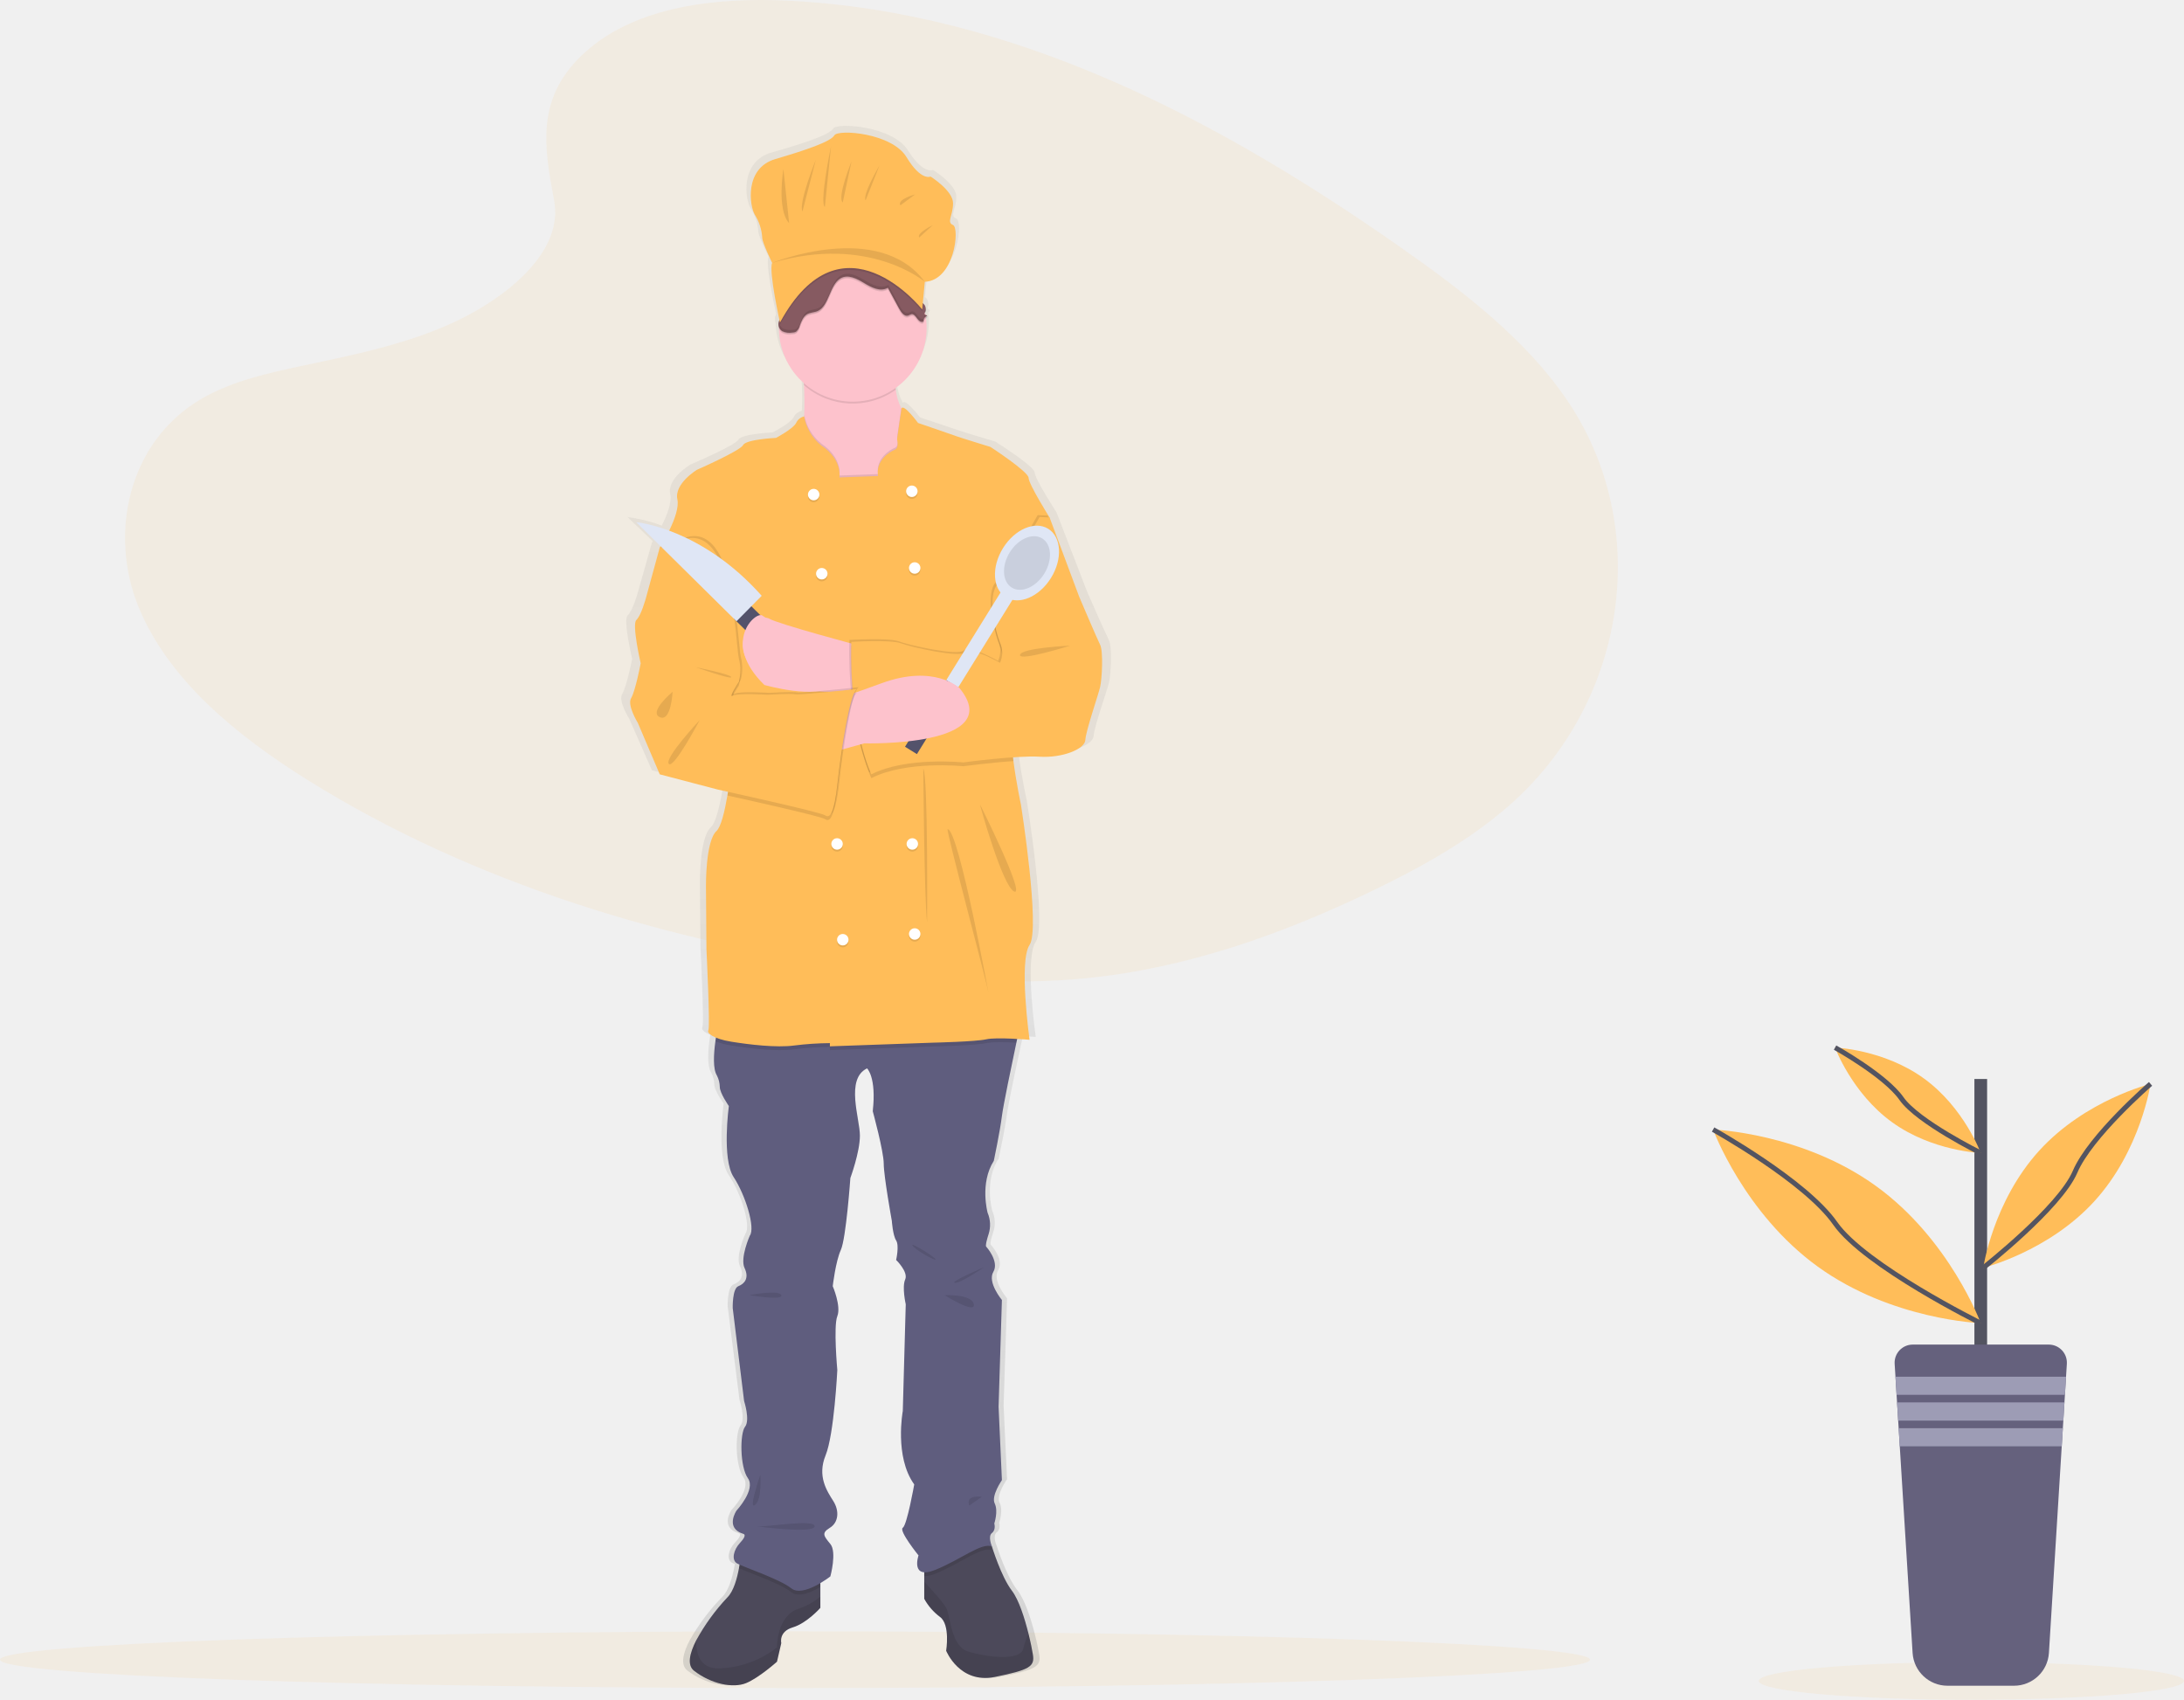
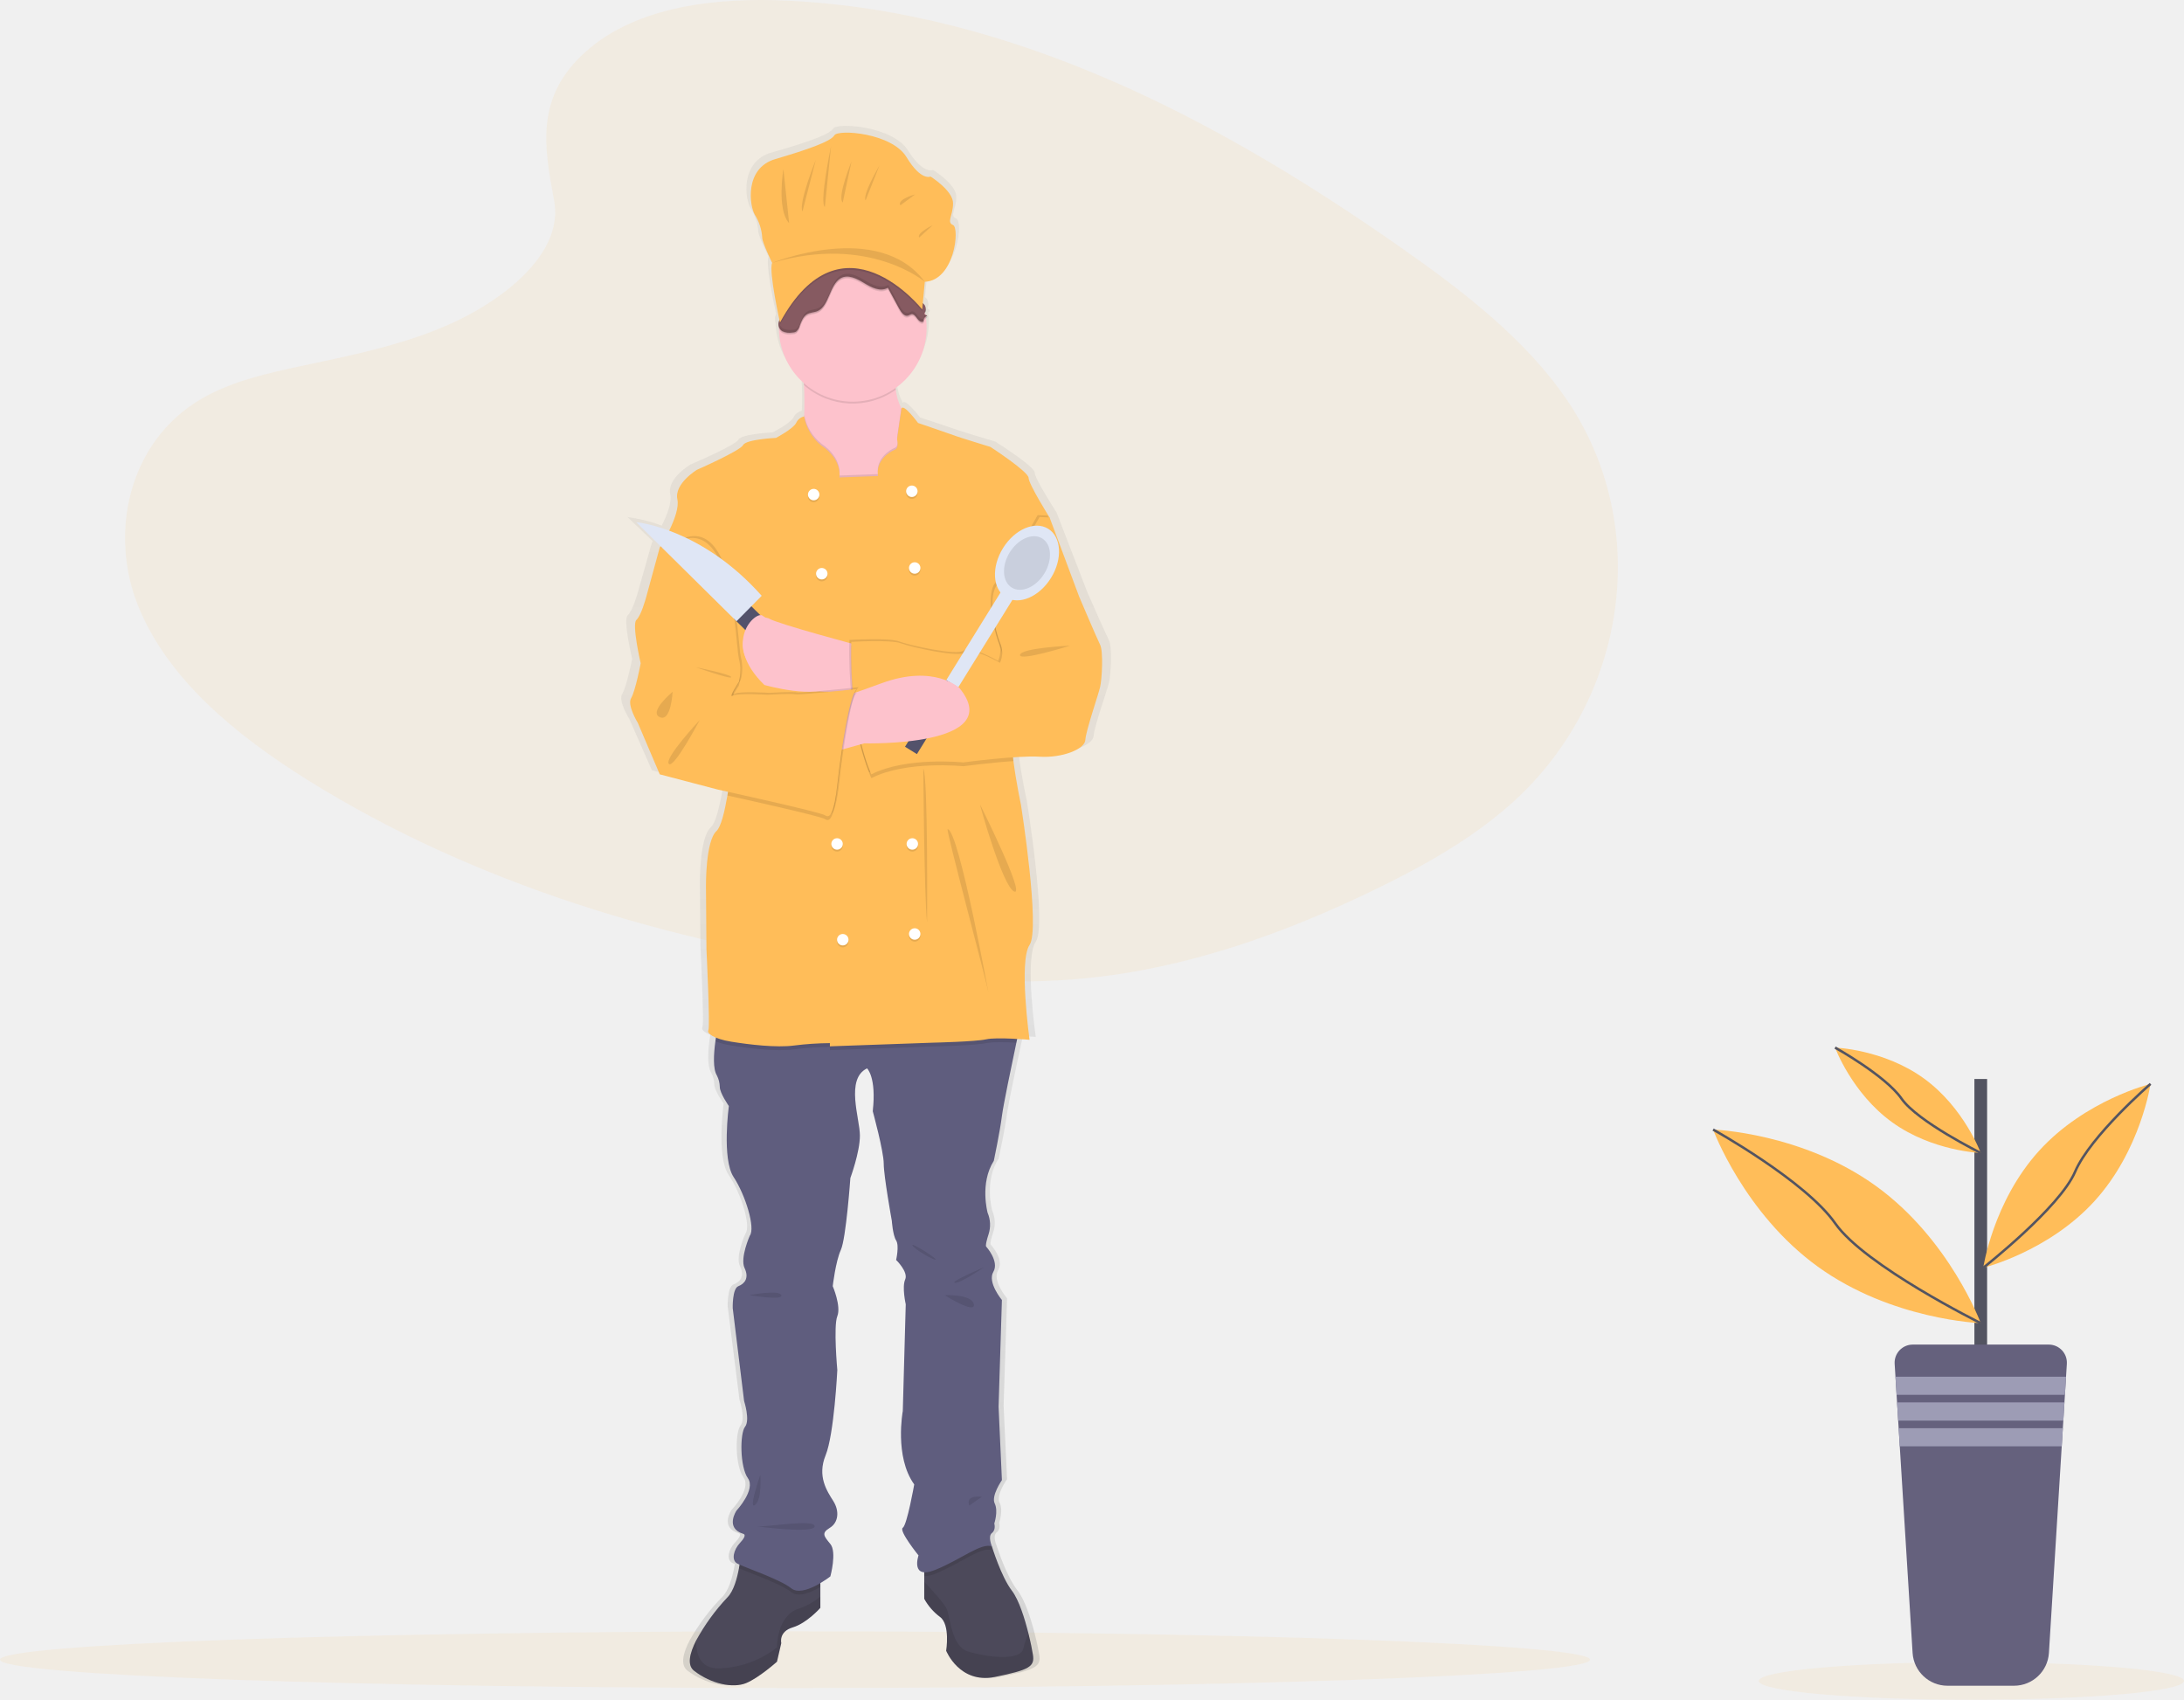
<svg xmlns="http://www.w3.org/2000/svg" data-name="Layer 1" width="890.069" height="692.728" viewBox="0 0 890.069 692.728">
  <defs>
    <linearGradient id="ef5d85de-35d2-4357-9719-f86a6844cb01-827" x1="507.947" y1="790.481" x2="507.947" y2="154.92" gradientUnits="userSpaceOnUse">
      <stop offset="0" stop-color="gray" stop-opacity="0.25" />
      <stop offset="0.535" stop-color="gray" stop-opacity="0.12" />
      <stop offset="1" stop-color="gray" stop-opacity="0.1" />
    </linearGradient>
  </defs>
  <ellipse cx="324" cy="676.395" rx="324" ry="11.547" fill="#ffbd59" opacity="0.1" />
  <path d="M393.787,124.6c20.641-18.394,53.041-22.143,82.533-20.678,92.634,4.602,176.254,49.324,248.584,99.91,26.185,18.313,51.965,38.048,68.962,63.266,34.6,51.336,24.337,122.453-23.776,164.745-16.369,14.389-36.213,25.419-56.585,35.198-36.222,17.386-75.305,31.343-116.416,35.316-29.317,2.833-58.995.53-88.14-3.423C427.52,487.89,347.591,463.47,280.598,421.69c-29.383-18.324-57.077-41.106-69.188-70.75s-4.36-67.21,25.643-84.756c12.409-7.257,27.245-10.535,41.77-13.612,21.38-4.53,43.104-8.996,62.398-18.205,19.928-9.512,43.526-27.907,39.58-48.962C376.567,162.813,373.17,142.973,393.787,124.6Z" transform="translate(-154.9654 -103.6359)" fill="#ffbd59" opacity="0.1" />
  <ellipse cx="803.416" cy="685.062" rx="86.653" ry="7.667" fill="#ffbd59" opacity="0.1" />
  <path d="M606.904,364.53c-1.411-2.731-8.869-19.702-8.869-19.702l-12.497-32.382s-8.869-13.655-8.869-16.191-16.125-12.68-16.125-12.68-13.102-3.901-14.11-4.292-16.528-5.524-16.528-5.524-6.112-8.037-6.982-5.938l-.001.005c-.032-.053-.064-.099-.096-.154a20.75,20.75,0,0,1-2.33-7.514c-.033-.234-.062-.48-.091-.724a29.911,29.911,0,0,0,13.128-24.628,29.511,29.511,0,0,0-.258-3.828,2.684,2.684,0,0,1,.347-.183c.251-.109.187-.198.003-.29.063-.033.126-.068.19-.095.334-.145.111-.255-.212-.385l.019-.01c.455-.198-.12-.328-.582-.537-.025-.135-.048-.27-.075-.405a2.723,2.723,0,0,0,.185-.804c.041.02.078.042.122.061a3.414,3.414,0,0,0-.008-1.526,2.684,2.684,0,0,1-.105.3,2.547,2.547,0,0,0-1.173-2.309c-.023-.02-.049-.042-.072-.062l.855-8.751c12.605-.596,14.816-22.04,11.941-23.231s0-3.773,0-8.935-9.509-10.921-9.509-10.921-3.98,1.986-10.172-7.942-28.968-11.516-30.516-8.935-11.72,5.957-24.988,9.729-10.836,19.459-8.624,22.834a19.266,19.266,0,0,1,3.096,9.332c0,1.986,4.202,10.325,4.202,10.325-1.325,2.89,2.047,18.721,3.046,23.22-.016.138-.032.276-.046.415-.008.014-.02.025-.028.039a2.119,2.119,0,0,0-.129.226,2.589,2.589,0,0,0-.204,1.492,3.117,3.117,0,0,0,.224,1.631,29.758,29.758,0,0,0,10.552,22.202c.016.271.031.543.046.822.186,3.675.29,8.021.097,12.18-.01.213-.026.421-.037.633a4.759,4.759,0,0,0-3.373,2.66c-1.25,2.403-8.506,6.11-8.506,6.11s-12.699.585-13.908,2.926-19.552,10.144-19.552,10.144-9.675,5.657-8.264,12.094c.737,3.364-1.332,8.589-3.477,12.815a60.857,60.857,0,0,0-13.915-3.47l10.276,9.831c-.215.336-.342.526-.342.526l-5.845,20.678s-2.016,7.218-4.031,8.973,1.814,17.752,1.814,17.752-2.217,11.314-4.031,14.24,2.822,10.144,2.822,10.144l9.272,21.068,24.591,6.242s1.639.347,4.287.914q-.125.755-.255,1.505c-1.185,6.711-2.741,12.883-4.636,14.552-4.636,4.097-4.434,22.433-4.434,22.433l.202,25.945s1.613,31.992.806,33.162c-.509.739.512,1.944,3.207,3.026-.077.482-.153.97-.224,1.468-.758,5.306-1.096,11.361.645,14.037a10.665,10.665,0,0,1,1.209,4.682c0,2.536,3.83,7.803,3.83,7.803s-3.023,21.653,2.016,29.066,9.272,20.873,6.853,23.994c0,0-4.233,9.168-2.217,13.265s0,6.437-2.62,7.413-2.395,8.973-2.395,8.973l4.813,38.039s2.62,7.803.403,10.534-2.217,16.386,1.209,21.068-4.838,13.265-4.838,13.265-5.039,7.218,3.023,9.559c0,0,1.613.39-1.411,3.511s-3.628,7.023-1.613,8.388a9.225,9.225,0,0,0,1.307.649c-.075.462-.156.941-.251,1.45-.774,4.073-2.233,9.379-4.886,11.946a85.16,85.16,0,0,0-13.198,17.588c-2.765,5.244-3.975,10.152-.911,12.453,7.256,5.462,16.528,7.218,21.971,5.072s13.102-8.778,13.102-8.778l1.814-7.608s-1.209-4.682,4.838-6.437,11.691-7.998,11.691-7.998V748.658a42.853,42.853,0,0,0,4.233-2.762s2.822-9.949,0-13.265-3.83-4.487-.202-6.632,4.12-6.827,1.459-10.924c-2.669-4.097-6.902-10.144-3.273-18.727s4.959-34.918,4.959-34.918-1.693-17.947,0-22.043-1.935-12.29-1.935-12.29,1.209-10.144,3.427-14.825,4.031-29.456,4.031-29.456,4.031-10.534,4.031-17.361-6.249-23.214,3.023-27.505c0,0,4.031,3.511,2.419,17.556,0,0,4.636,16.386,4.636,21.458s3.427,23.409,3.427,23.409.403,5.852,1.814,7.998,0,7.998,0,7.998,5.241,4.877,3.83,7.998.242,10.159.242,10.159l-1.25,43.68s-3.628,18.727,4.838,30.041c0,0-3.023,16.581-4.838,17.752s6.652,11.314,6.652,11.314-2.346,6.571,2.419,6.894v10.858a23.198,23.198,0,0,0,6.652,7.413c4.434,3.121,2.62,13.85,2.62,13.85s5.644,13.655,20.56,10.729,16.931-4.292,16.125-9.168c-.29-1.779-.935-4.955-1.862-8.56-1.604-6.266-4.064-13.827-7.006-17.556-4.636-5.876-8.466-18.165-8.466-18.165s-1.814-4.097,0-5.462,1.008-3.901,1.008-3.901,1.766-5.072.177-8.193,3.048-9.559,3.048-9.559l-1.411-30.041,1.411-43.696s-6.249-7.218-3.628-11.509-3.023-10.339-3.023-10.339-.605-.195,1.008-5.072a12.156,12.156,0,0,0-.403-8.778s-3.427-12.094,2.62-21.263c0,0,2.62-12.094,3.427-18.337.556-4.338,4.039-20.545,6.112-30.026q.176-.804.337-1.539c2.985.163,5.242.353,5.242.353s-4.636-32.187,0-38.819-3.628-57.351-3.628-57.351-1.975-8.864-3.193-17.908c-.07-.515-.133-1.03-.197-1.545a97.708,97.708,0,0,1,11.251-.25c9.675.585,19.149-3.121,19.35-6.828s5.442-18.337,6.249-21.653S608.315,367.261,606.904,364.53Z" transform="translate(-154.9654 -103.6359)" fill="url(#ef5d85de-35d2-4357-9719-f86a6844cb01-827)" />
  <path d="M489.291,740.846v18.063s-5.438,6.215-11.265,7.963-4.661,6.409-4.661,6.409l-1.748,7.575s-7.38,6.604-12.624,8.74-14.178.388-21.17-5.05c-2.952-2.292-1.787-7.178.878-12.399a84.568,84.568,0,0,1,12.718-17.511c2.556-2.556,3.962-7.839,4.708-11.894.552-3.038.73-5.392.73-5.392Z" transform="translate(-154.9654 -103.6359)" fill="#4c495a" />
  <path d="M489.291,754.325v4.584s-5.438,6.215-11.265,7.963-4.661,6.409-4.661,6.409l-1.748,7.575s-7.38,6.604-12.624,8.74-14.178.388-21.17-5.05c-2.952-2.292-1.787-7.178.878-12.399-.124,5.485,1.499,11.646,9.416,11.428a40.104,40.104,0,0,0,23.501-8.546s-.194-12.819,8.74-15.732A27.213,27.213,0,0,0,489.291,754.325Z" transform="translate(-154.9654 -103.6359)" opacity="0.1" />
  <path d="M560.376,787.071c-14.372,2.913-19.811-10.682-19.811-10.682s1.748-10.682-2.525-13.79a22.92,22.92,0,0,1-6.409-7.38V737.35l17.48-12.43,9.462,8.375.637.559s3.69,12.236,8.157,18.086c2.836,3.714,5.205,11.242,6.751,17.48.894,3.589,1.515,6.751,1.795,8.522C576.691,782.798,574.748,784.157,560.376,787.071Z" transform="translate(-154.9654 -103.6359)" fill="#4c495a" />
  <path d="M560.376,787.071c-14.372,2.913-19.811-10.682-19.811-10.682s1.748-10.682-2.525-13.79a22.92,22.92,0,0,1-6.409-7.38v-6.922c2.774,2.929,8.002,8.6,9.128,11.001,1.554,3.302,1.748,15.343,8.934,17.48s21.17,4.079,22.335-1.36a30.3,30.3,0,0,1,2.09-5.998c.894,3.589,1.515,6.751,1.795,8.522C576.691,782.798,574.748,784.157,560.376,787.071Z" transform="translate(-154.9654 -103.6359)" opacity="0.1" />
  <path d="M456.856,737.35l32.435,3.496v9.548c-3.659,2.167-8.903,4.467-11.848,2.105-4.351-3.48-17.286-7.901-21.318-9.758C456.677,739.704,456.856,737.35,456.856,737.35Z" transform="translate(-154.9654 -103.6359)" opacity="0.1" />
  <path d="M559.211,735.408c-4.467-1.554-12.43,5.244-22.918,9.517a10.917,10.917,0,0,1-4.661,1.041v-8.616l17.48-12.43,9.462,8.375A11.814,11.814,0,0,0,559.211,735.408Z" transform="translate(-154.9654 -103.6359)" opacity="0.1" />
  <path d="M570.67,521.57s-.614,2.859-1.492,7.007c-1.997,9.439-5.353,25.575-5.889,29.895-.777,6.215-3.302,18.257-3.302,18.257-5.827,9.128-2.525,21.17-2.525,21.17a12.468,12.468,0,0,1,.388,8.74c-1.554,4.856-.971,5.05-.971,5.05s5.438,6.021,2.913,10.294,3.496,11.459,3.496,11.459l-1.36,43.506,1.36,29.91s-4.467,6.409-2.937,9.517-.171,8.157-.171,8.157.777,2.525-.971,3.884,0,5.438,0,5.438c-4.467-1.554-12.43,5.244-22.918,9.517s-6.992-5.827-6.992-5.827-8.157-10.1-6.409-11.265,4.661-17.674,4.661-17.674c-8.157-11.265-4.661-29.91-4.661-29.91l1.204-43.49s-1.593-7.007-.233-10.115-3.69-7.963-3.69-7.963,1.36-5.827,0-7.963-1.748-7.963-1.748-7.963-3.302-18.257-3.302-23.307-4.467-21.364-4.467-21.364c1.554-13.984-2.331-17.48-2.331-17.48-8.934,4.273-2.913,20.587-2.913,27.385s-3.884,17.286-3.884,17.286-1.748,24.666-3.884,29.327-3.302,14.761-3.302,14.761,3.496,8.157,1.865,12.236,0,21.947,0,21.947-1.282,26.22-4.778,34.766.583,14.567,3.154,18.645c2.564,4.079,2.09,8.74-1.406,10.876s-2.525,3.302.194,6.604,0,13.207,0,13.207-11.071,8.74-15.926,4.856-20.393-8.934-22.335-10.294-1.36-5.244,1.554-8.352,1.36-3.496,1.36-3.496c-7.769-2.331-2.913-9.517-2.913-9.517s7.963-8.546,4.661-13.207-3.302-18.257-1.165-20.976-.388-10.488-.388-10.488l-4.638-37.873s-.218-7.963,2.307-8.934,4.467-3.302,2.525-7.38,2.136-13.207,2.136-13.207c2.331-3.108-1.748-16.509-6.604-23.889s-1.942-28.939-1.942-28.939-3.69-5.244-3.69-7.769a10.883,10.883,0,0,0-1.165-4.661c-1.678-2.665-1.352-8.693-.622-13.976.707-5.112,1.787-9.525,1.787-9.525Z" transform="translate(-154.9654 -103.6359)" fill="#5f5d7e" />
  <path d="M532.602,301.517l-38.262,8.934s-18.839-15.926-14.178-24.472c1.6-2.937,2.307-7.948,2.548-13.246.186-4.141.085-8.468-.093-12.127-.272-5.291-.707-9.198-.707-9.198s39.233-22.141,37.873,0a56.554,56.554,0,0,0,.256,11.063,21.15,21.15,0,0,0,2.245,7.481c2.098,3.737,4.685,3.791,4.685,3.791Z" transform="translate(-154.9654 -103.6359)" fill="#fdc2cc" />
  <path d="M520.04,262.471a30.092,30.092,0,0,1-37.423-1.865c-.272-5.291-.707-9.198-.707-9.198s39.233-22.141,37.873,0A56.554,56.554,0,0,0,520.04,262.471Z" transform="translate(-154.9654 -103.6359)" opacity="0.1" />
  <circle cx="347.533" cy="133.594" r="30.104" fill="#fdc2cc" />
  <path d="M532.602,301.517l-38.262,8.934s-18.839-15.926-14.178-24.472c1.6-2.937,2.307-7.948,2.548-13.246a19.519,19.519,0,0,0,6.969,11.692c8.74,5.827,7.38,13.013,7.38,13.013l15.732-.583c-.971-6.409,4.856-9.905,6.798-10.682s.971-4.273.971-4.273l1.725-11.949c2.098,3.737,4.685,3.791,4.685,3.791Z" transform="translate(-154.9654 -103.6359)" opacity="0.1" />
  <path d="M570.67,521.57s-.614,2.859-1.492,7.007c-4.226-.225-9.812-.388-12.298.179-4.273.971-21.364,1.36-21.364,1.36L493.175,531.615v-1.305a124.839,124.839,0,0,0-14.567.971c-7.186.971-18.451-.388-25.637-1.554a27.605,27.605,0,0,1-6.448-1.74c.707-5.112,1.787-9.525,1.787-9.525Z" transform="translate(-154.9654 -103.6359)" opacity="0.1" />
  <path d="M567.368,398.239c-.614,3.628-.163,9.641.614,15.577,1.173,9.004,3.076,17.83,3.076,17.83s7.963,50.498,3.496,57.101,0,38.65,0,38.65-13.401-1.165-17.674-.194-21.364,1.36-21.364,1.36l-42.34,1.499v-1.305a124.839,124.839,0,0,0-14.567.971c-7.186.971-18.451-.388-25.637-1.554s-10.1-3.496-9.323-4.661-.777-33.018-.777-33.018l-.194-25.831s-.194-18.257,4.273-22.335c1.826-1.663,3.325-7.808,4.467-14.489,1.639-9.672,2.525-20.471,2.525-20.471L424.421,328.32l-.583-1.554s8.546-13.207,7.186-19.616,7.963-12.042,7.963-12.042,17.674-7.769,18.839-10.1,13.401-2.913,13.401-2.913,6.992-3.69,8.196-6.083a4.594,4.594,0,0,1,3.255-2.649,19.56,19.56,0,0,0,7,11.84c8.74,5.827,7.38,13.013,7.38,13.013l15.732-.583c-.971-6.409,4.856-9.905,6.798-10.682s.971-4.273.971-4.273l1.818-12.578c.839-2.09,6.728,5.912,6.728,5.912s14.955,5.112,15.926,5.5,13.596,4.273,13.596,4.273,15.538,10.1,15.538,12.624,8.546,16.12,8.546,16.12-.101.544-.287,1.538C580.451,326.774,568.79,389.888,567.368,398.239Z" transform="translate(-154.9654 -103.6359)" fill="#ffbd59" />
  <path d="M505.217,366.775s-33.6-8.934-36.902-11.071-22.724,10.294.971,27.191c0,0,28.974,6.021,36.726,0S505.217,366.775,505.217,366.775Z" transform="translate(-154.9654 -103.6359)" fill="#fdc2cc" />
  <path d="M577.856,313.559l4.079.194,12.042,32.241s7.186,16.897,8.546,19.616.777,13.984,0,17.286-5.827,17.868-6.021,21.559-9.323,7.38-18.645,6.798-31.075,2.331-31.075,2.331-23.231-2.428-37.485,4.856c0,0-9.128-18.839-8.157-53.994,0,0,16.12-.971,20.199.583s23.889,6.021,26.414,3.69,13.984,4.273,13.984,4.273a9.843,9.843,0,0,0,0-8.157c-1.942-4.661-5.244-19.228-.971-23.889S577.856,313.559,577.856,313.559Z" transform="translate(-154.9654 -103.6359)" opacity="0.1" />
  <path d="M567.982,413.816c-9.641.653-20.424,2.098-20.424,2.098s-23.229-2.432-37.485,4.856c0,0-9.128-18.839-8.157-53.994,0,0,16.12-.971,20.199.583s23.889,6.021,26.414,3.69,13.984,4.273,13.984,4.273a9.843,9.843,0,0,0,0-8.157c-1.942-4.661-5.244-19.228-.971-23.889s17.091-27.385,17.091-27.385l3.791.179c-1.973,10.706-13.634,73.82-15.056,82.171C566.754,401.867,567.205,407.88,567.982,413.816Z" transform="translate(-154.9654 -103.6359)" opacity="0.1" />
  <path d="M578.633,314.336l4.079.194,12.042,32.241s7.186,16.897,8.546,19.616.777,13.984,0,17.286-5.827,17.868-6.021,21.559-9.323,7.38-18.645,6.798-31.075,2.331-31.075,2.331-23.231-2.428-37.485,4.856c0,0-9.128-18.839-8.157-53.994,0,0,16.12-.971,20.199.583s23.889,6.021,26.414,3.69,13.984,4.273,13.984,4.273a9.843,9.843,0,0,0,0-8.157c-1.942-4.661-5.244-19.228-.971-23.889S578.633,314.336,578.633,314.336Z" transform="translate(-154.9654 -103.6359)" fill="#ffbd59" />
  <rect x="550.676" y="339.718" width="5.7" height="51.3" transform="translate(676.8311 863.7699) rotate(-148.2348)" fill="#dfe6f5" />
  <ellipse cx="573.51" cy="333.092" rx="16.416" ry="11.514" transform="translate(-166.5723 541.7095) rotate(-58.23485)" fill="#dfe6f5" />
  <ellipse cx="573.51" cy="333.092" rx="11.783" ry="8.265" transform="translate(-166.5723 541.7095) rotate(-58.23485)" opacity="0.1" />
  <rect x="531.771" y="379.939" width="5.7" height="31.92" transform="translate(625.7809 910.3072) rotate(-148.2348)" fill="#53526b" />
  <path d="M495.312,409.893l11.848-3.302s58.461,1.554,38.844-22.53c0,0-10.294-9.905-31.852-1.942s-27.579,8.934-27.579,8.934Z" transform="translate(-154.9654 -103.6359)" fill="#fdc2cc" />
  <circle cx="331.606" cy="202.348" r="2.331" opacity="0.1" />
  <circle cx="371.616" cy="200.989" r="2.331" opacity="0.1" />
  <circle cx="331.606" cy="201.571" r="2.331" fill="#fff" />
  <circle cx="334.908" cy="234.589" r="2.331" opacity="0.1" />
  <circle cx="372.781" cy="232.258" r="2.331" opacity="0.1" />
  <circle cx="334.908" cy="233.812" r="2.331" fill="#fff" />
  <circle cx="371.81" cy="344.726" r="2.331" opacity="0.1" />
  <circle cx="341.137" cy="344.726" r="2.331" opacity="0.1" />
  <circle cx="371.81" cy="343.949" r="2.331" fill="#fff" />
  <circle cx="343.467" cy="383.751" r="2.331" opacity="0.1" />
  <circle cx="372.781" cy="381.42" r="2.331" opacity="0.1" />
  <circle cx="343.467" cy="382.974" r="2.331" fill="#fff" />
  <circle cx="341.137" cy="343.949" r="2.331" fill="#fff" />
  <circle cx="372.781" cy="380.643" r="2.331" fill="#fff" />
  <circle cx="371.616" cy="200.212" r="2.331" fill="#fff" />
  <circle cx="372.781" cy="231.481" r="2.331" fill="#fff" />
  <path d="M531.243,416.885s.388,53.217,1.554,62.734C532.797,479.618,533.22,419.393,531.243,416.885Z" transform="translate(-154.9654 -103.6359)" opacity="0.1" />
  <path d="M541.148,441.551c-.801,0,15.926,62.345,16.703,66.812S545.809,441.551,541.148,441.551Z" transform="translate(-154.9654 -103.6359)" opacity="0.1" />
  <path d="M554.355,431.451c0,.583,9.323,33.795,13.984,35.543S554.355,431.451,554.355,431.451Z" transform="translate(-154.9654 -103.6359)" opacity="0.1" />
  <path d="M591.063,366.775s-19.811.883-20.393,3.743S591.063,366.775,591.063,366.775Z" transform="translate(-154.9654 -103.6359)" opacity="0.1" />
  <path d="M556.103,620.04s-14.178,6.021-12.042,6.409S556.103,620.04,556.103,620.04Z" transform="translate(-154.9654 -103.6359)" opacity="0.1" />
  <path d="M526.776,611.106c-.552-1.242,9.517,5.05,9.517,5.827S527.553,612.854,526.776,611.106Z" transform="translate(-154.9654 -103.6359)" opacity="0.1" />
  <path d="M539.983,631.499s11.071-.559,11.848,3.702S539.983,631.499,539.983,631.499Z" transform="translate(-154.9654 -103.6359)" opacity="0.1" />
  <path d="M460.352,631.475s12.042-2.355,13.013,0S460.352,631.475,460.352,631.475Z" transform="translate(-154.9654 -103.6359)" opacity="0.1" />
  <path d="M464.819,704.721s.79,9.905-2.13,12.236S464.819,704.721,464.819,704.721Z" transform="translate(-154.9654 -103.6359)" opacity="0.1" />
  <path d="M463.348,725.697c3.801.388,23.806-3.108,23.612,0S463.348,725.697,463.348,725.697Z" transform="translate(-154.9654 -103.6359)" opacity="0.1" />
  <path d="M555.132,713.655s-6.823-1.049-5.159,3.554Z" transform="translate(-154.9654 -103.6359)" opacity="0.1" />
  <path d="M428.305,325.989h-3.69l-5.632,20.587s-1.942,7.186-3.884,8.934,1.748,17.674,1.748,17.674-2.136,11.265-3.884,14.178,2.719,10.1,2.719,10.1l8.934,20.976,23.695,6.215s41.758,9.128,43.7,10.488,3.69-.583,5.05-13.207,5.05-37.096,7.963-38.262c0,0-23.307,2.525-25.249,2.136s-11.265.194-11.265.194-12.236-.777-14.178.388,2.525-5.641,2.525-5.641a18.731,18.731,0,0,0,0-9.508C455.496,365.999,454.72,306.567,428.305,325.989Z" transform="translate(-154.9654 -103.6359)" opacity="0.1" />
  <path d="M504.246,386.003c-2.913,1.165-6.604,25.637-7.963,38.262s-3.108,14.567-5.05,13.207c-1.577-1.103-29.413-7.334-39.815-9.633,1.639-9.672,2.525-20.471,2.525-20.471L424.421,328.32h3.108c26.414-19.422,27.191,40.01,28.551,45.254a18.736,18.736,0,0,1,0,9.509s-4.467,6.806-2.525,5.64,14.178-.388,14.178-.388,9.323-.583,11.265-.194S504.246,386.003,504.246,386.003Z" transform="translate(-154.9654 -103.6359)" opacity="0.1" />
  <path d="M427.529,326.766h-3.69l-5.632,20.587s-1.942,7.186-3.884,8.934,1.748,17.674,1.748,17.674-2.136,11.265-3.884,14.178,2.719,10.1,2.719,10.1l8.934,20.976,23.695,6.215s41.758,9.128,43.7,10.488,3.69-.583,5.05-13.207,5.05-37.096,7.963-38.262c0,0-23.307,2.525-25.249,2.136s-11.265.194-11.265.194-12.236-.777-14.178.388,2.525-5.641,2.525-5.641a18.731,18.731,0,0,0,0-9.508C454.72,366.775,453.943,307.344,427.529,326.766Z" transform="translate(-154.9654 -103.6359)" fill="#ffbd59" />
  <path d="M440.153,397.074s-10.682,20.199-12.624,17.868S440.153,397.074,440.153,397.074Z" transform="translate(-154.9654 -103.6359)" opacity="0.1" />
  <path d="M429.082,385.572s-9.905,8.2-5.244,10.337S429.082,385.572,429.082,385.572Z" transform="translate(-154.9654 -103.6359)" opacity="0.1" />
  <path d="M438.405,375.515c.777.194,14.372,2.894,14.567,4.069S438.405,375.515,438.405,375.515Z" transform="translate(-154.9654 -103.6359)" opacity="0.1" />
  <path d="M532.688,233.236a2.002,2.002,0,0,0-1.328,2.082c-.792.699-1.903-.124-2.548-1.018-.653-.886-1.391-1.981-2.377-1.857a8.534,8.534,0,0,0-1.36.567c-1.554.497-2.867-1.328-3.737-2.929q-2.272-4.207-4.545-8.406c-3.038,1.764-6.627-.085-9.641-1.911s-6.604-3.682-9.649-1.919c-4.467,2.579-4.63,11.179-9.261,13.3-1.492.684-3.224.536-4.607,1.476-1.367.932-2.105,2.727-2.719,4.444a4.707,4.707,0,0,1-1.523,2.509,3.345,3.345,0,0,1-1.569.381,6.732,6.732,0,0,1-4.04-.567,3.414,3.414,0,0,1-1.398-4.04,2.114,2.114,0,0,1,.124-.225,14.137,14.137,0,0,0,1.336-1.919c.466-1.235-.202-2.672-.054-4.009.241-2.284,2.657-3.488,3.069-5.733.171-.878-.008-1.818.155-2.704a2.458,2.458,0,0,1,.093-.342l-1.422.979c1.593-1.857,2.393-4.436,3.558-6.689a20.6,20.6,0,0,1,12.57-10.232c5.065-1.476,10.418-1.072,15.53.179a51.14,51.14,0,0,1,13.821,5.695,13.715,13.715,0,0,1,4.024,3.271,25.192,25.192,0,0,1,2.385,4.405c1.507,3.123,5.625,6.013,2.346,6.448-2.727.365-.241,2.276,1.189,3.566a3.708,3.708,0,0,1,.823.901,3.226,3.226,0,0,1-.171,3.115C531.212,232.755,533.449,232.895,532.688,233.236Z" transform="translate(-154.9654 -103.6359)" opacity="0.1" />
  <path d="M532.688,232.46a2.002,2.002,0,0,0-1.328,2.082c-.792.699-1.903-.124-2.548-1.018-.653-.886-1.391-1.981-2.377-1.857a8.533,8.533,0,0,0-1.36.567c-1.554.497-2.867-1.328-3.737-2.929q-2.272-4.207-4.545-8.406c-3.038,1.764-6.627-.085-9.641-1.911s-6.604-3.682-9.649-1.919c-4.467,2.579-4.63,11.179-9.261,13.3-1.492.684-3.224.536-4.607,1.476-1.367.932-2.105,2.727-2.719,4.444a4.707,4.707,0,0,1-1.523,2.509,3.345,3.345,0,0,1-1.569.381,6.733,6.733,0,0,1-4.04-.567,3.414,3.414,0,0,1-1.398-4.04,2.114,2.114,0,0,1,.124-.225,14.137,14.137,0,0,0,1.336-1.919c.466-1.235-.202-2.672-.054-4.009.241-2.284,2.657-3.488,3.069-5.733.171-.878-.008-1.818.155-2.704a2.458,2.458,0,0,1,.093-.342l-1.422.979c1.593-1.857,2.393-4.436,3.558-6.689a20.6,20.6,0,0,1,12.57-10.232c5.065-1.476,10.418-1.072,15.53.179a51.14,51.14,0,0,1,13.821,5.695,13.715,13.715,0,0,1,4.024,3.271,25.192,25.192,0,0,1,2.385,4.405c1.507,3.123,5.625,6.013,2.346,6.448-2.727.365-.241,2.276,1.189,3.566a3.708,3.708,0,0,1,.823.901,3.226,3.226,0,0,1-.171,3.115C531.212,231.978,533.449,232.118,532.688,232.46Z" transform="translate(-154.9654 -103.6359)" fill="#865a61" />
  <path d="M531.111,227.262l-.311,3.271s-32.598-41.315-57.956,5.337c0,0-.124-.567-.334-1.523a14.137,14.137,0,0,0,1.336-1.919c.466-1.235-.202-2.672-.054-4.009.241-2.284,2.657-3.488,3.069-5.733.171-.878-.008-1.818.155-2.704a2.458,2.458,0,0,1,.093-.342l-1.422.979c1.593-1.857,2.393-4.436,3.558-6.689a20.6,20.6,0,0,1,12.57-10.232c5.065-1.476,10.418-1.072,15.53.179a51.14,51.14,0,0,1,13.821,5.695,13.715,13.715,0,0,1,4.024,3.271,25.192,25.192,0,0,1,2.385,4.405c1.507,3.123,5.625,6.013,2.346,6.448C527.195,224.061,529.681,225.973,531.111,227.262Z" transform="translate(-154.9654 -103.6359)" opacity="0.1" />
  <g opacity="0.1">
    <path d="M531.915,232.036a1.574,1.574,0,0,0-.37,1.345c-.792.699-1.903-.124-2.548-1.018-.653-.886-1.391-1.981-2.377-1.857a8.533,8.533,0,0,0-1.36.567c-1.554.497-2.867-1.328-3.737-2.929q-2.272-4.207-4.545-8.406c-3.038,1.764-6.627-.085-9.641-1.911s-6.604-3.682-9.649-1.919c-4.467,2.579-4.63,11.179-9.261,13.3-1.492.684-3.224.536-4.607,1.476-1.367.932-2.105,2.727-2.719,4.444a4.707,4.707,0,0,1-1.523,2.509,3.345,3.345,0,0,1-1.569.381,6.733,6.733,0,0,1-4.04-.567,3.634,3.634,0,0,1-1.514-2.136,3.493,3.493,0,0,0,1.514,3.689,6.732,6.732,0,0,0,4.04.567,3.345,3.345,0,0,0,1.569-.381,4.707,4.707,0,0,0,1.523-2.509c.614-1.717,1.352-3.512,2.719-4.444,1.383-.94,3.115-.792,4.607-1.476,4.63-2.121,4.793-10.721,9.261-13.3,3.045-1.764,6.635.093,9.649,1.919s6.604,3.675,9.641,1.911q2.272,4.195,4.545,8.406c.87,1.6,2.183,3.426,3.737,2.929a8.533,8.533,0,0,1,1.36-.567c.987-.124,1.725.971,2.377,1.857.645.893,1.756,1.717,2.548,1.018a2.002,2.002,0,0,1,1.328-2.082C533.479,232.581,532.191,232.436,531.915,232.036Z" transform="translate(-154.9654 -103.6359)" />
    <path d="M529.374,224.275a2.813,2.813,0,0,1,.734-.185c1.445-.192,1.452-.862.879-1.817a2.272,2.272,0,0,1-.879.264C528.548,222.745,528.696,223.46,529.374,224.275Z" transform="translate(-154.9654 -103.6359)" />
    <path d="M532.351,230.782a3.51,3.51,0,0,0-.008-1.519,2.241,2.241,0,0,1-.394.855C531.706,230.427,532.005,230.626,532.351,230.782Z" transform="translate(-154.9654 -103.6359)" />
    <path d="M474.023,228.544c-.017.089-.035.177-.045.269a8.912,8.912,0,0,0,.152,2.088A7.349,7.349,0,0,0,474.023,228.544Z" transform="translate(-154.9654 -103.6359)" />
    <path d="M477.177,219.066a11.268,11.268,0,0,1-1.303,1.947l1.254-.863A8.688,8.688,0,0,1,477.177,219.066Z" transform="translate(-154.9654 -103.6359)" />
  </g>
  <path d="M472.843,235.093s-4.688-20.956-3.196-24.316c0,0-4.048-8.303-4.048-10.28a19.631,19.631,0,0,0-2.983-9.292c-2.131-3.361-4.475-18.979,8.31-22.735s22.586-7.117,24.078-9.687,23.438-.988,29.405,8.896,9.802,7.908,9.802,7.908,9.162,5.733,9.162,10.873-2.77,7.71,0,8.896.639,22.537-11.506,23.13l-1.065,11.269S498.199,188.437,472.843,235.093Z" transform="translate(-154.9654 -103.6359)" fill="#ffbd59" />
  <path d="M474.239,172.554s-2.816,16.509,2.331,22.044Z" transform="translate(-154.9654 -103.6359)" opacity="0.1" />
  <path d="M487.446,168.767s-7.186,17.674-5.438,21.073Z" transform="translate(-154.9654 -103.6359)" opacity="0.1" />
  <path d="M493.661,163.134s-4.856,23.015-2.525,24.86Z" transform="translate(-154.9654 -103.6359)" opacity="0.1" />
  <path d="M502.012,169.349s-6.021,14.761-3.593,16.8Z" transform="translate(-154.9654 -103.6359)" opacity="0.1" />
  <path d="M513.374,171.097s-7.089,12.042-5.632,14.178Z" transform="translate(-154.9654 -103.6359)" opacity="0.1" />
  <path d="M527.941,182.848s-7.575,2.039-6.021,4.467Z" transform="translate(-154.9654 -103.6359)" opacity="0.1" />
  <path d="M535.127,195.375s-6.798,3.302-5.535,5.05Z" transform="translate(-154.9654 -103.6359)" opacity="0.1" />
  <path d="M469.647,210.777s43.419-17.636,62.218,7.71C531.865,218.487,509.045,199.085,469.647,210.777Z" transform="translate(-154.9654 -103.6359)" opacity="0.1" />
  <polygon points="298.991 252.052 305.041 245.932 322.146 262.84 316.096 268.961 300.365 253.411 298.991 252.052" fill="#53526b" />
  <path d="M414.267,316.454s26.479,2.253,51.124,29.993l-10.272,10.391Z" transform="translate(-154.9654 -103.6359)" fill="#dfe6f5" />
  <path d="M493.69,366.053s-25.45-9.278-27.951-11.496-17.212,10.689.736,28.236c0,0,21.947,6.252,27.818,0S493.69,366.053,493.69,366.053Z" transform="translate(-154.9654 -103.6359)" fill="#fdc2cc" />
  <rect x="804.65" y="439.739" width="5.175" height="116.436" fill="#535461" />
  <path d="M997.292,659.457l-.328,5.244-.457,7.4-.19,3.088-.457,7.409-.198,3.088-.457,7.4-5.218,84.187a14.258,14.258,0,0,1-14.231,13.377h-27.108a14.251,14.251,0,0,1-14.222-13.377l-5.227-84.187-.457-7.4-.19-3.088-.466-7.409-.19-3.088-.457-7.4-.328-5.244a7.386,7.386,0,0,1,7.374-7.84h55.441A7.38,7.38,0,0,1,997.292,659.457Z" transform="translate(-154.9654 -103.6359)" fill="#65617d" />
  <polygon points="841.999 561.065 841.542 568.465 772.931 568.465 772.474 561.065 841.999 561.065" fill="#9d9cb5" />
  <polygon points="841.352 571.553 840.895 578.962 773.587 578.962 773.121 571.553 841.352 571.553" fill="#9d9cb5" />
  <polygon points="840.697 582.049 840.24 589.449 774.234 589.449 773.777 582.049 840.697 582.049" fill="#9d9cb5" />
  <path d="M919.541,587.017c30.12,21.788,42.661,55.869,42.661,55.869s-36.294-1.244-66.414-23.032-42.661-55.869-42.661-55.869S889.421,565.229,919.541,587.017Z" transform="translate(-154.9654 -103.6359)" fill="#ffbd59" />
-   <path d="M853.127,563.985s37.671,20.911,49.756,38.222,59.319,40.679,59.319,40.679" transform="translate(-154.9654 -103.6359)" fill="none" stroke="#535461" stroke-miterlimit="10" stroke-width="2" />
+   <path d="M853.127,563.985s37.671,20.911,49.756,38.222,59.319,40.679,59.319,40.679" transform="translate(-154.9654 -103.6359)" fill="none" stroke="#535461" stroke-miterlimit="10" strokeWidth="2" />
  <path d="M938.982,543.117c16.394,11.859,23.22,30.409,23.22,30.409s-19.754-.677-36.149-12.536-23.22-30.409-23.22-30.409S922.588,531.258,938.982,543.117Z" transform="translate(-154.9654 -103.6359)" fill="#ffbd59" />
-   <path d="M902.833,530.581s20.504,11.382,27.082,20.804,32.287,22.141,32.287,22.141" transform="translate(-154.9654 -103.6359)" fill="none" stroke="#535461" stroke-miterlimit="10" stroke-width="2" />
+   <path d="M902.833,530.581s20.504,11.382,27.082,20.804,32.287,22.141,32.287,22.141" transform="translate(-154.9654 -103.6359)" fill="none" stroke="#535461" stroke-miterlimit="10" strokeWidth="2" />
  <path d="M986.026,572.582c-18.83,20.697-22.814,47.739-22.814,47.739s26.547-6.514,45.377-27.21,22.814-47.739,22.814-47.739S1004.856,551.886,986.026,572.582Z" transform="translate(-154.9654 -103.6359)" fill="#ffbd59" />
-   <path d="M1031.402,545.372s-24.528,21.215-30.762,35.832-37.429,39.117-37.429,39.117" transform="translate(-154.9654 -103.6359)" fill="none" stroke="#535461" stroke-miterlimit="10" stroke-width="2" />
+   <path d="M1031.402,545.372s-24.528,21.215-30.762,35.832-37.429,39.117-37.429,39.117" transform="translate(-154.9654 -103.6359)" fill="none" stroke="#535461" stroke-miterlimit="10" strokeWidth="2" />
</svg>
